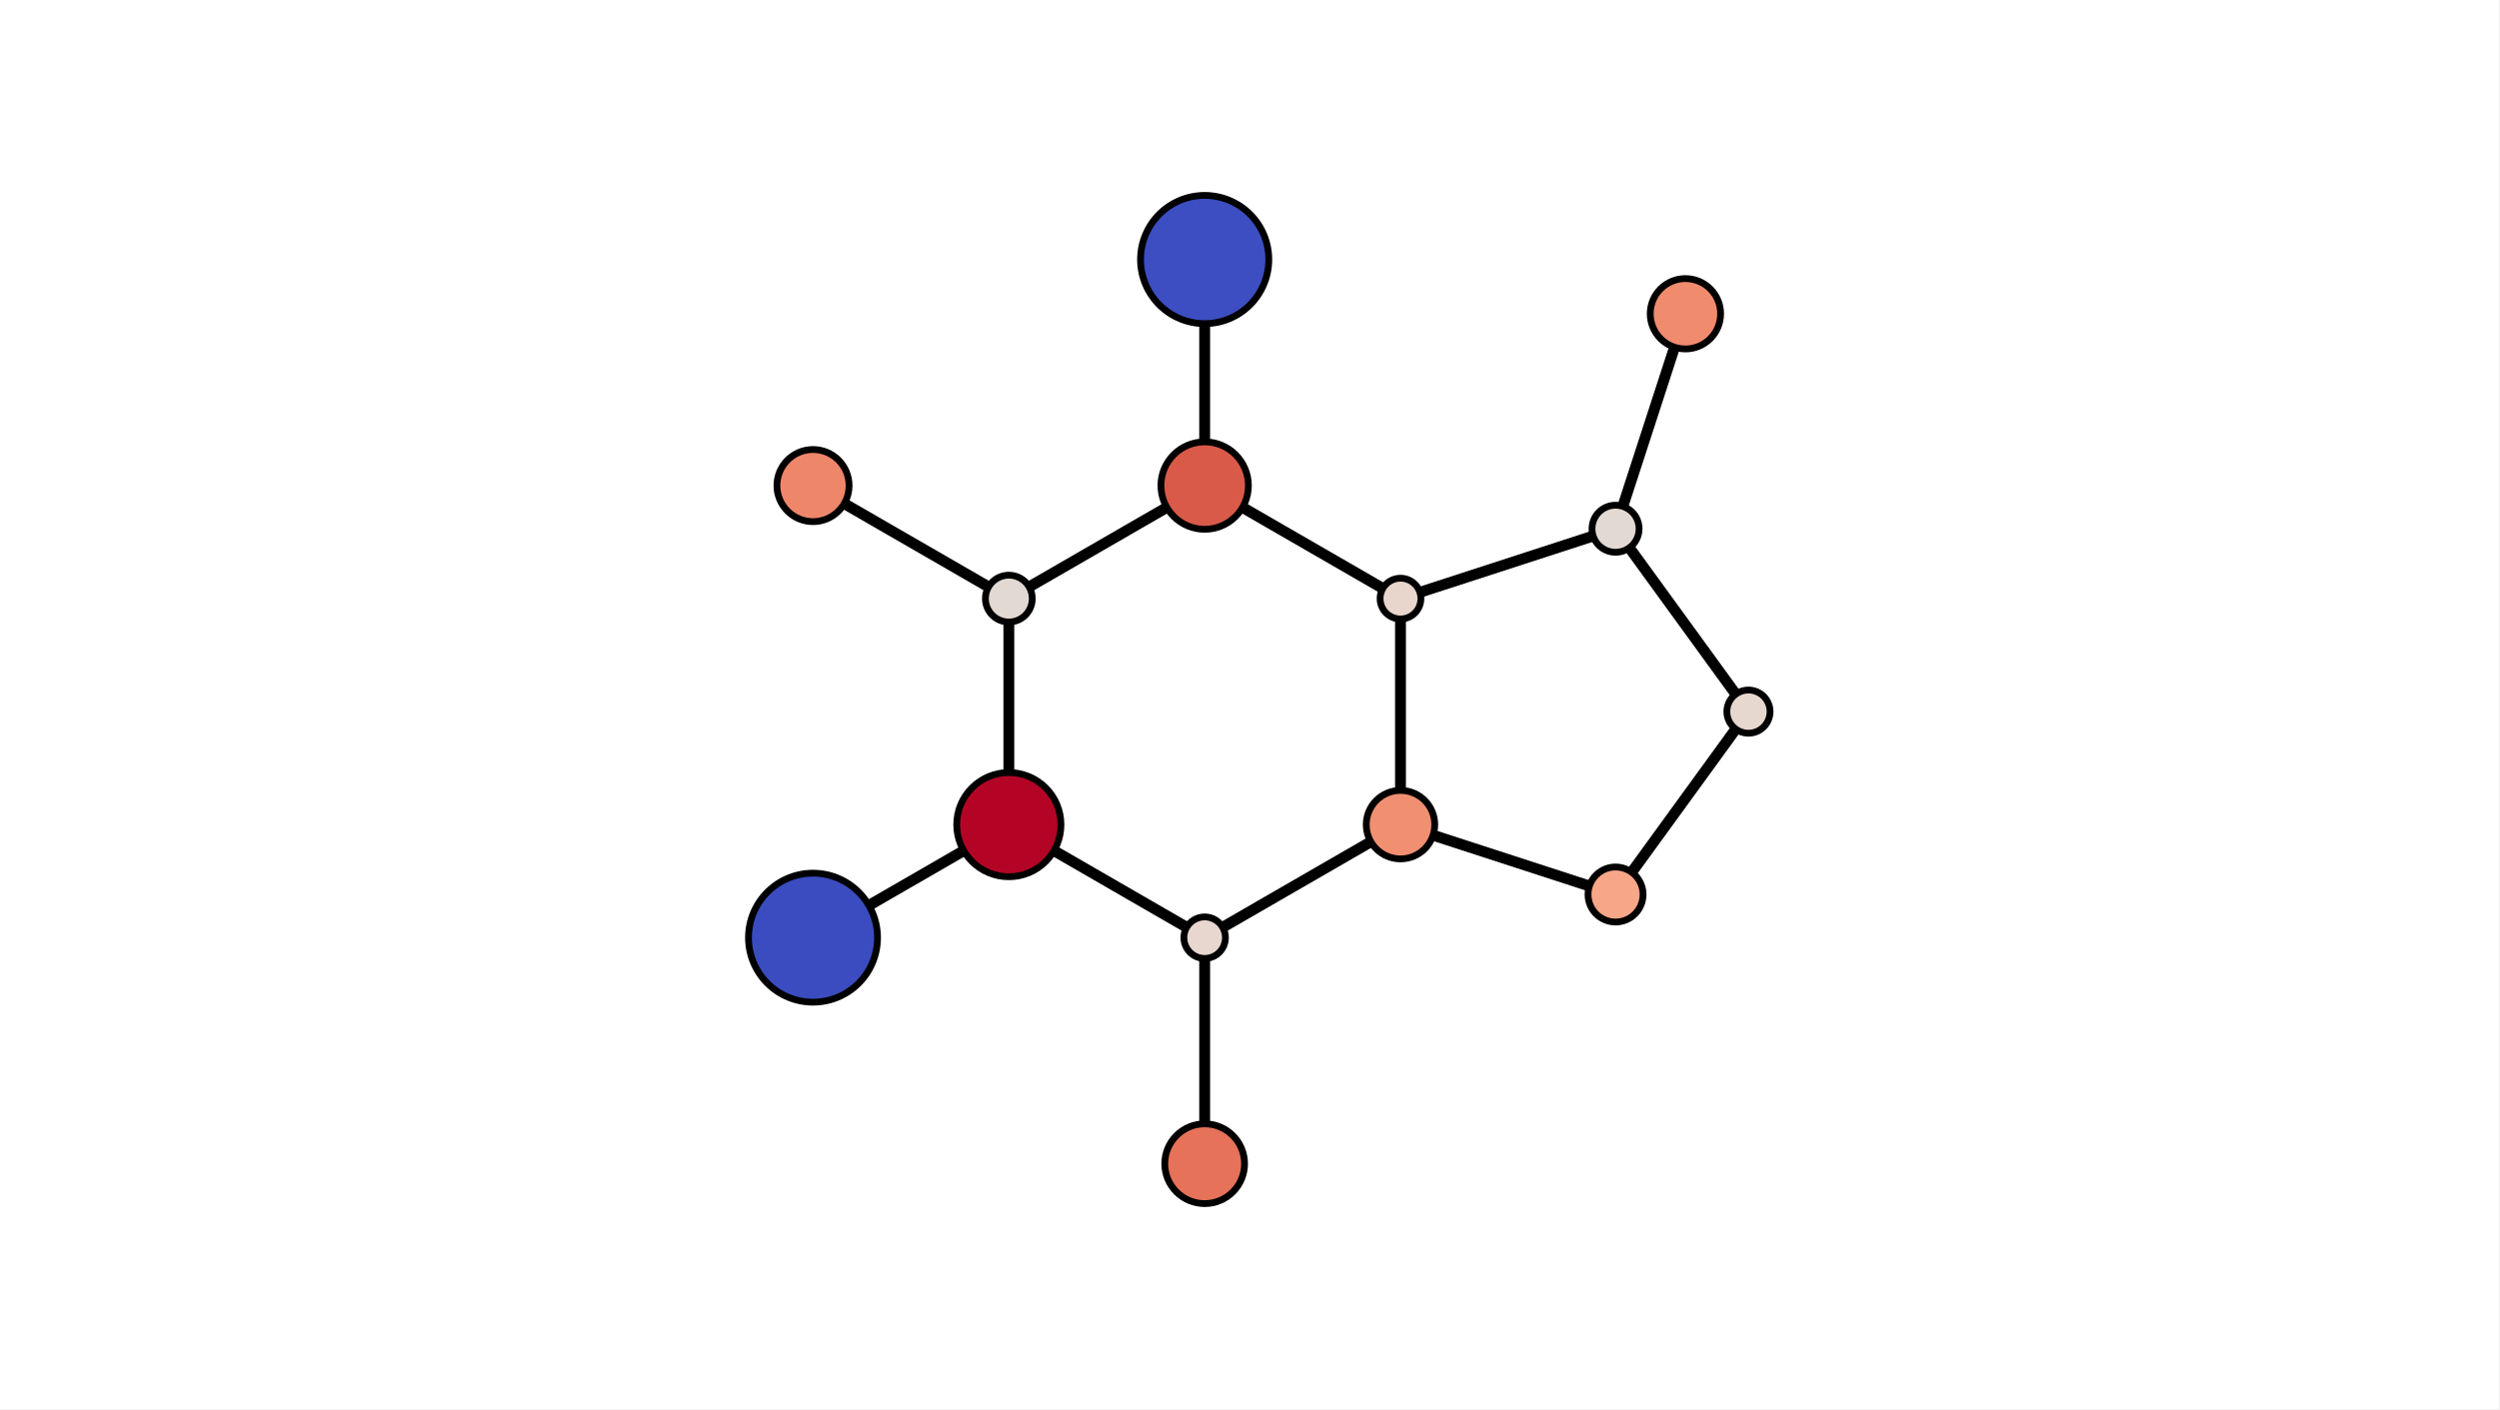
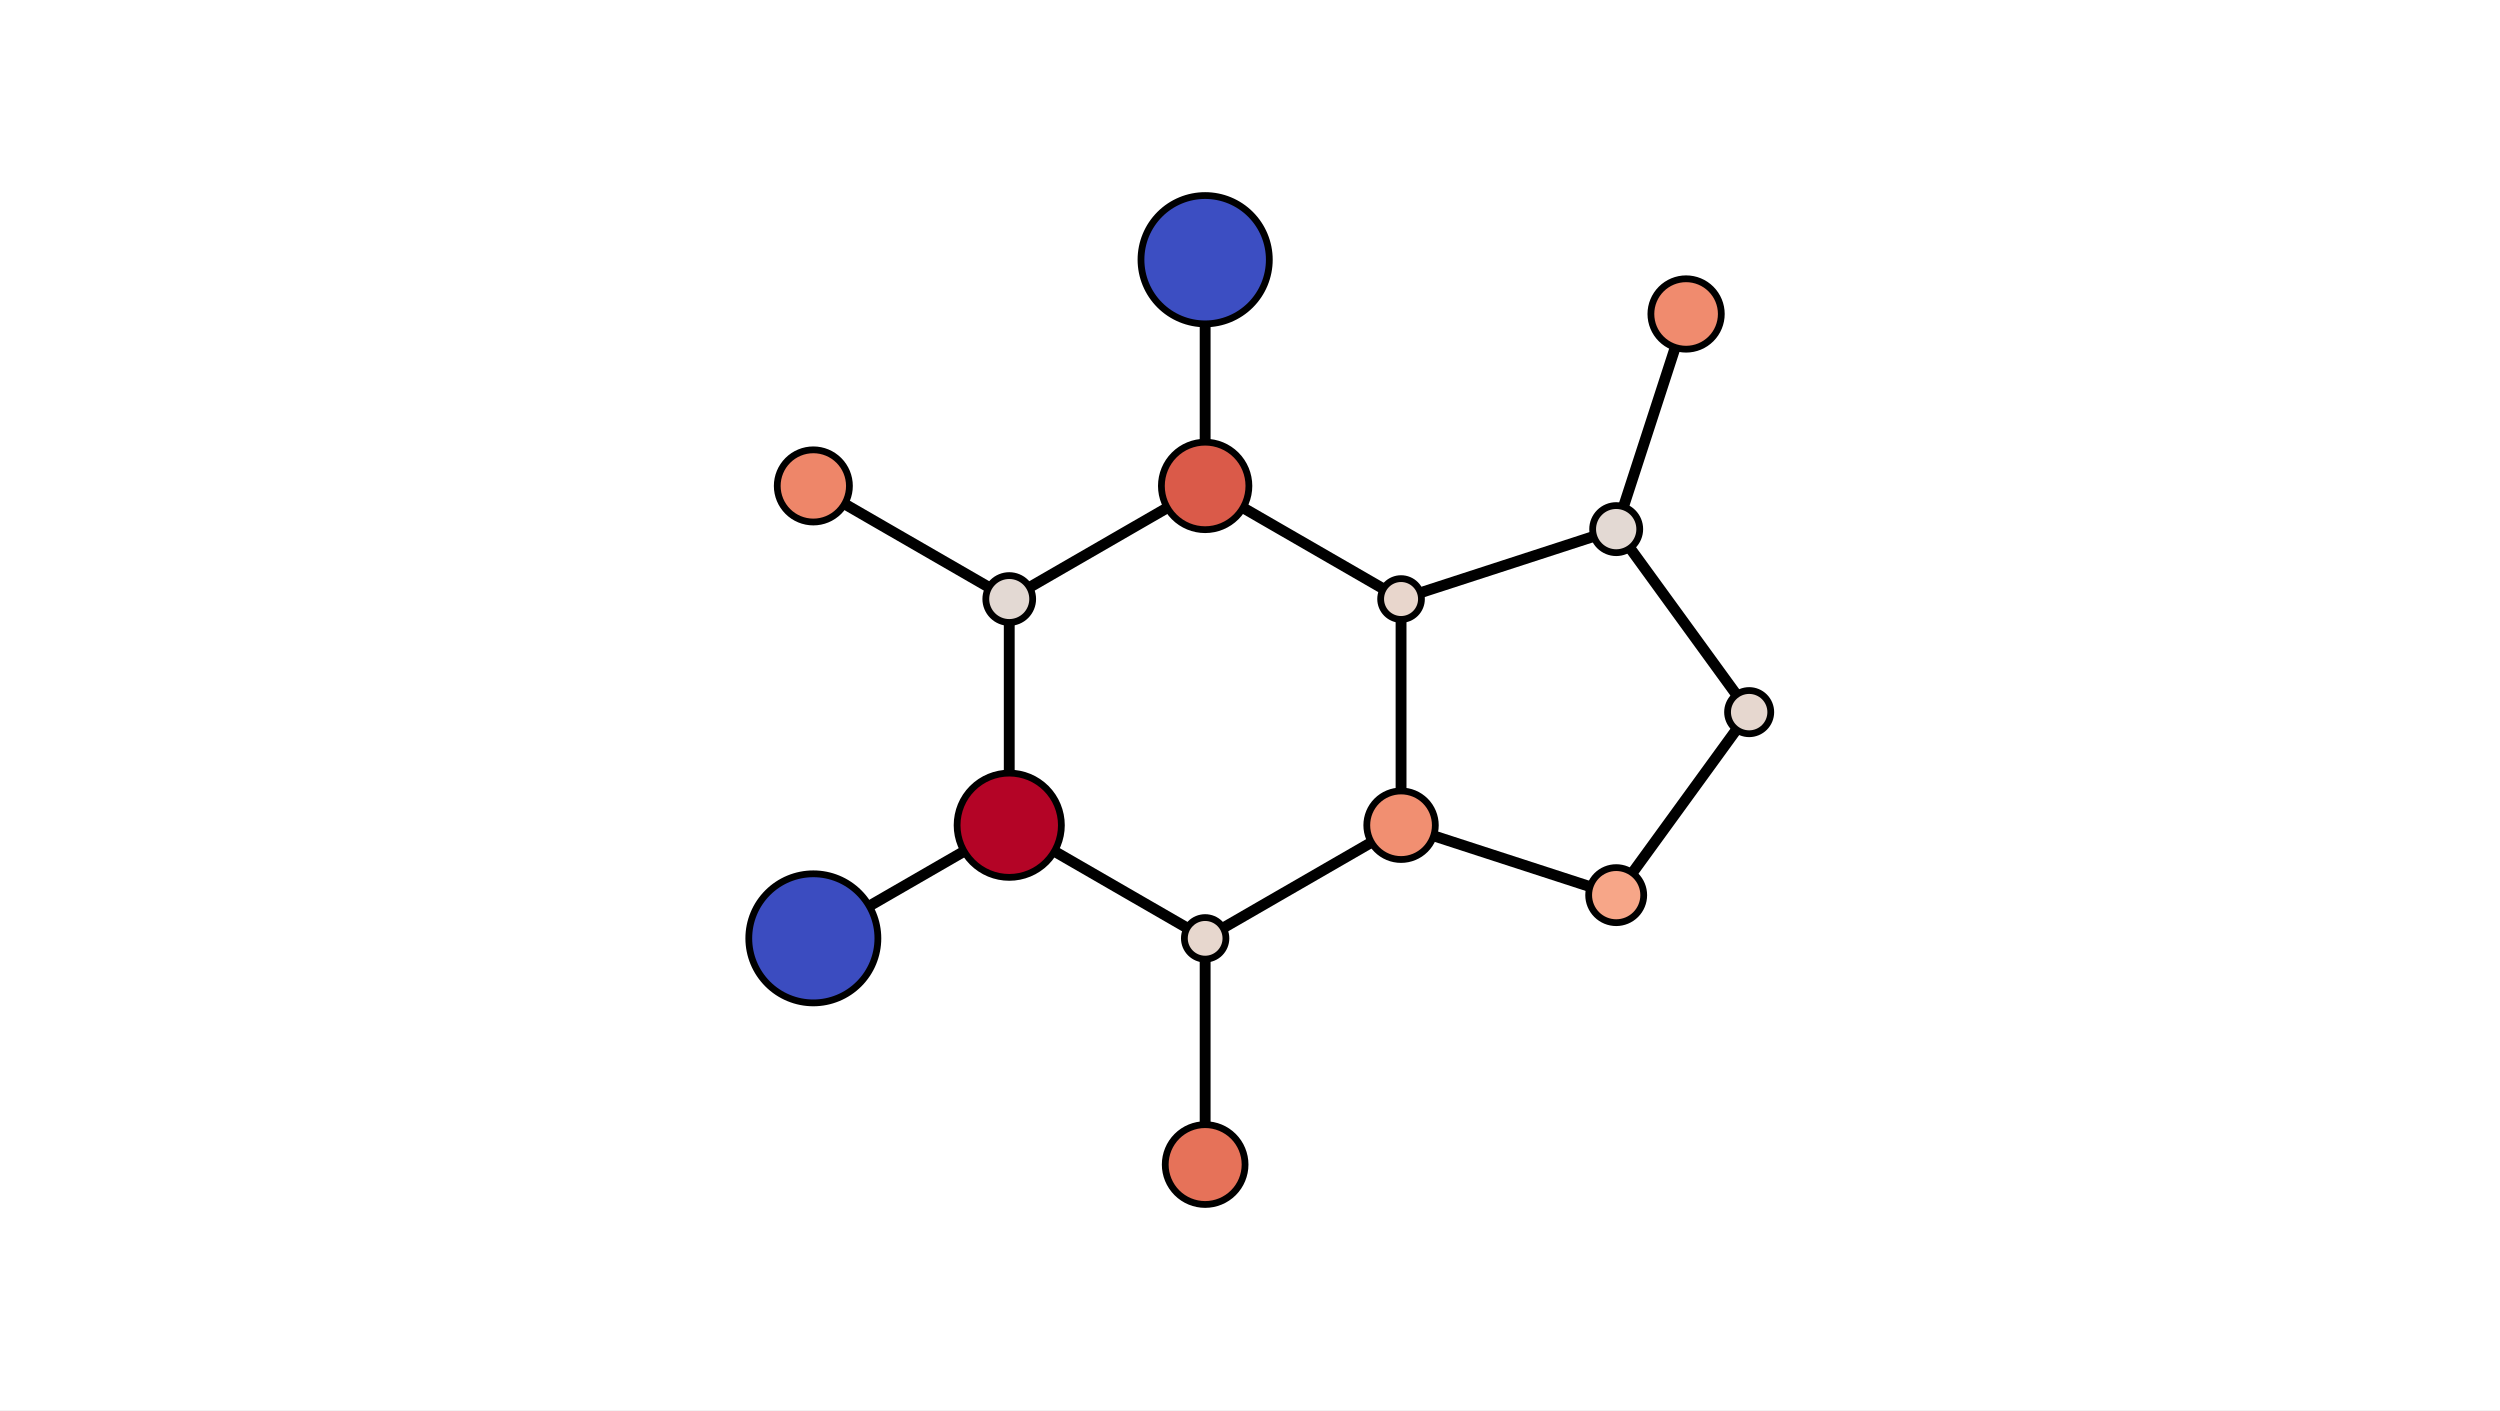
- <svg xmlns="http://www.w3.org/2000/svg" width="1843.2pt" height="1039.68pt" viewBox="0 0 1843.2 1039.68" version="1.1">
+ <svg xmlns="http://www.w3.org/2000/svg" width="600px" height="338.44px" viewBox="0 0 1843.2 1039.68" version="1.1">
  <defs>
    <style type="text/css">*{stroke-linejoin: round; stroke-linecap: butt}</style>
  </defs>
  <g id="figure_1">
    <g id="patch_1">
      <path d="M 0 1039.68  L 1843.2 1039.68  L 1843.2 0  L 0 0  z " style="fill: #ffffff" />
    </g>
    <g id="axes_1">
      <g id="line2d_1">
        <path d="M 744.096 441.647  L 744.096 608.429  M 744.096 608.429  L 744.096 441.647  M 888.533 691.82  L 744.096 608.429  M 744.096 608.429  L 888.533 691.82  M 888.533 691.82  L 1032.971 608.429  M 1032.971 608.429  L 888.533 691.82  M 1032.971 608.429  L 1032.971 441.647  M 1032.971 441.647  L 1032.971 608.429  M 744.096 441.647  L 888.533 358.256  M 1032.971 441.647  L 888.533 358.256  M 888.533 358.256  L 744.096 441.647  M 888.533 358.256  L 1032.971 441.647  M 1032.971 608.429  L 1191.59 659.968  M 1191.59 659.968  L 1032.971 608.429  M 1191.59 659.968  L 1289.622 525.038  M 1289.622 525.038  L 1191.59 659.968  M 1191.59 390.109  L 1289.622 525.038  M 1289.622 525.038  L 1191.59 390.109  M 1191.59 390.109  L 1032.971 441.647  M 1032.971 441.647  L 1191.59 390.109  M 888.533 191.474  L 888.533 358.256  M 888.533 358.256  L 888.533 191.474  M 744.096 441.647  L 599.658 358.256  M 599.658 358.256  L 744.096 441.647  M 744.096 608.429  L 599.658 691.82  M 599.658 691.82  L 744.096 608.429  M 888.533 858.602  L 888.533 691.82  M 888.533 691.82  L 888.533 858.602  M 1191.59 390.109  L 1243.128 231.49  M 1243.128 231.49  L 1191.59 390.109  " clip-path="url(#pd5f186fab2)" style="fill: none; stroke: #000000; stroke-width: 8; stroke-linecap: square" />
      </g>
      <g id="PathCollection_1">
        <path d="M 744.096 458.924  C 748.677 458.924 753.072 457.103 756.312 453.864  C 759.552 450.624 761.372 446.229 761.372 441.647  C 761.372 437.066 759.552 432.671 756.312 429.431  C 753.072 426.191 748.677 424.371 744.096 424.371  C 739.514 424.371 735.119 426.191 731.879 429.431  C 728.64 432.671 726.819 437.066 726.819 441.647  C 726.819 446.229 728.64 450.624 731.879 453.864  C 735.119 457.103 739.514 458.924 744.096 458.924  z " clip-path="url(#pd5f186fab2)" style="fill: #e3d9d3; stroke: #000000; stroke-width: 5" />
        <path d="M 744.096 646.874  C 754.291 646.874 764.071 642.823 771.28 635.614  C 778.489 628.404 782.54 618.625 782.54 608.429  C 782.54 598.234 778.489 588.454 771.28 581.245  C 764.071 574.036 754.291 569.985 744.096 569.985  C 733.9 569.985 724.121 574.036 716.911 581.245  C 709.702 588.454 705.651 598.234 705.651 608.429  C 705.651 618.625 709.702 628.404 716.911 635.614  C 724.121 642.823 733.9 646.874 744.096 646.874  z " clip-path="url(#pd5f186fab2)" style="fill: #b40426; stroke: #000000; stroke-width: 5" />
        <path d="M 888.533 707.134  C 892.594 707.134 896.49 705.52 899.361 702.648  C 902.233 699.777 903.846 695.882 903.846 691.82  C 903.846 687.759 902.233 683.864 899.361 680.992  C 896.49 678.121 892.594 676.507 888.533 676.507  C 884.472 676.507 880.577 678.121 877.705 680.992  C 874.833 683.864 873.22 687.759 873.22 691.82  C 873.22 695.882 874.833 699.777 877.705 702.648  C 880.577 705.52 884.472 707.134 888.533 707.134  z " clip-path="url(#pd5f186fab2)" style="fill: #e7d7ce; stroke: #000000; stroke-width: 5" />
        <path d="M 1032.971 633.695  C 1039.671 633.695 1046.098 631.033 1050.836 626.295  C 1055.574 621.557 1058.237 615.13 1058.237 608.429  C 1058.237 601.729 1055.574 595.302 1050.836 590.564  C 1046.098 585.826 1039.671 583.163 1032.971 583.163  C 1026.27 583.163 1019.843 585.826 1015.105 590.564  C 1010.367 595.302 1007.705 601.729 1007.705 608.429  C 1007.705 615.13 1010.367 621.557 1015.105 626.295  C 1019.843 631.033 1026.27 633.695 1032.971 633.695  z " clip-path="url(#pd5f186fab2)" style="fill: #f18f71; stroke: #000000; stroke-width: 5" />
        <path d="M 1032.971 456.689  C 1036.96 456.689 1040.786 455.104 1043.607 452.284  C 1046.428 449.463 1048.013 445.637 1048.013 441.647  C 1048.013 437.658 1046.428 433.832 1043.607 431.011  C 1040.786 428.19 1036.96 426.605 1032.971 426.605  C 1028.981 426.605 1025.155 428.19 1022.334 431.011  C 1019.514 433.832 1017.929 437.658 1017.929 441.647  C 1017.929 445.637 1019.514 449.463 1022.334 452.284  C 1025.155 455.104 1028.981 456.689 1032.971 456.689  z " clip-path="url(#pd5f186fab2)" style="fill: #e8d6cc; stroke: #000000; stroke-width: 5" />
        <path d="M 888.533 390.512  C 897.087 390.512 905.293 387.114 911.341 381.065  C 917.39 375.016 920.789 366.811 920.789 358.256  C 920.789 349.702 917.39 341.497 911.341 335.448  C 905.293 329.399 897.087 326.001 888.533 326.001  C 879.979 326.001 871.774 329.399 865.725 335.448  C 859.676 341.497 856.277 349.702 856.277 358.256  C 856.277 366.811 859.676 375.016 865.725 381.065  C 871.774 387.114 879.979 390.512 888.533 390.512  z " clip-path="url(#pd5f186fab2)" style="fill: #da5a49; stroke: #000000; stroke-width: 5" />
        <path d="M 1191.59 680.261  C 1196.972 680.261 1202.134 678.123 1205.939 674.318  C 1209.745 670.512 1211.883 665.35 1211.883 659.968  C 1211.883 654.586 1209.745 649.424 1205.939 645.618  C 1202.134 641.813 1196.972 639.674 1191.59 639.674  C 1186.208 639.674 1181.046 641.813 1177.24 645.618  C 1173.435 649.424 1171.296 654.586 1171.296 659.968  C 1171.296 665.35 1173.435 670.512 1177.24 674.318  C 1181.046 678.123 1186.208 680.261 1191.59 680.261  z " clip-path="url(#pd5f186fab2)" style="fill: #f7a688; stroke: #000000; stroke-width: 5" />
        <path d="M 1289.622 540.964  C 1293.845 540.964 1297.896 539.286 1300.883 536.3  C 1303.869 533.313 1305.547 529.262 1305.547 525.038  C 1305.547 520.815 1303.869 516.764 1300.883 513.777  C 1297.896 510.791 1293.845 509.113 1289.622 509.113  C 1285.398 509.113 1281.347 510.791 1278.361 513.777  C 1275.374 516.764 1273.696 520.815 1273.696 525.038  C 1273.696 529.262 1275.374 533.313 1278.361 536.3  C 1281.347 539.286 1285.398 540.964 1289.622 540.964  z " clip-path="url(#pd5f186fab2)" style="fill: #e6d7cf; stroke: #000000; stroke-width: 5" />
        <path d="M 1191.59 407.467  C 1196.193 407.467 1200.609 405.638 1203.864 402.383  C 1207.119 399.128 1208.948 394.712 1208.948 390.109  C 1208.948 385.506 1207.119 381.09 1203.864 377.835  C 1200.609 374.58 1196.193 372.751 1191.59 372.751  C 1186.986 372.751 1182.571 374.58 1179.316 377.835  C 1176.061 381.09 1174.232 385.506 1174.232 390.109  C 1174.232 394.712 1176.061 399.128 1179.316 402.383  C 1182.571 405.638 1186.986 407.467 1191.59 407.467  z " clip-path="url(#pd5f186fab2)" style="fill: #e3d9d3; stroke: #000000; stroke-width: 5" />
        <path d="M 888.533 238.779  C 901.078 238.779 913.112 233.795 921.983 224.924  C 930.853 216.053 935.838 204.02 935.838 191.474  C 935.838 178.929 930.853 166.896 921.983 158.025  C 913.112 149.154 901.078 144.17 888.533 144.17  C 875.988 144.17 863.955 149.154 855.084 158.025  C 846.213 166.896 841.228 178.929 841.228 191.474  C 841.228 204.02 846.213 216.053 855.084 224.924  C 863.955 233.795 875.988 238.779 888.533 238.779  z " clip-path="url(#pd5f186fab2)" style="fill: #3c4ec2; stroke: #000000; stroke-width: 5" />
        <path d="M 599.658 384.864  C 606.715 384.864 613.483 382.061 618.473 377.071  C 623.463 372.081 626.266 365.313 626.266 358.256  C 626.266 351.2 623.463 344.431 618.473 339.442  C 613.483 334.452 606.715 331.648 599.658 331.648  C 592.602 331.648 585.833 334.452 580.844 339.442  C 575.854 344.431 573.05 351.2 573.05 358.256  C 573.05 365.313 575.854 372.081 580.844 377.071  C 585.833 382.061 592.602 384.864 599.658 384.864  z " clip-path="url(#pd5f186fab2)" style="fill: #ee8669; stroke: #000000; stroke-width: 5" />
        <path d="M 599.658 739.407  C 612.278 739.407 624.383 734.393 633.307 725.469  C 642.231 716.546 647.245 704.441 647.245 691.82  C 647.245 679.2 642.231 667.095 633.307 658.171  C 624.383 649.248 612.278 644.234 599.658 644.234  C 587.038 644.234 574.933 649.248 566.009 658.171  C 557.085 667.095 552.071 679.2 552.071 691.82  C 552.071 704.441 557.085 716.546 566.009 725.469  C 574.933 734.393 587.038 739.407 599.658 739.407  z " clip-path="url(#pd5f186fab2)" style="fill: #3b4cc0; stroke: #000000; stroke-width: 5" />
        <path d="M 888.533 888.029  C 896.337 888.029 903.822 884.928 909.341 879.41  C 914.859 873.892 917.959 866.406 917.959 858.602  C 917.959 850.798 914.859 843.313 909.341 837.795  C 903.822 832.277 896.337 829.176 888.533 829.176  C 880.729 829.176 873.244 832.277 867.726 837.795  C 862.207 843.313 859.107 850.798 859.107 858.602  C 859.107 866.406 862.207 873.892 867.726 879.41  C 873.244 884.928 880.729 888.029 888.533 888.029  z " clip-path="url(#pd5f186fab2)" style="fill: #e67259; stroke: #000000; stroke-width: 5" />
        <path d="M 1243.128 257.448  C 1250.012 257.448 1256.616 254.713 1261.483 249.845  C 1266.351 244.977 1269.086 238.374 1269.086 231.49  C 1269.086 224.606 1266.351 218.002 1261.483 213.135  C 1256.616 208.267 1250.012 205.532 1243.128 205.532  C 1236.244 205.532 1229.641 208.267 1224.773 213.135  C 1219.905 218.002 1217.17 224.606 1217.17 231.49  C 1217.17 238.374 1219.905 244.977 1224.773 249.845  C 1229.641 254.713 1236.244 257.448 1243.128 257.448  z " clip-path="url(#pd5f186fab2)" style="fill: #f08b6e; stroke: #000000; stroke-width: 5" />
      </g>
    </g>
  </g>
  <defs>
    <clipPath id="pd5f186fab2">
      <rect x="530.662" y="124.762" width="827.956" height="800.554" />
    </clipPath>
  </defs>
</svg>
